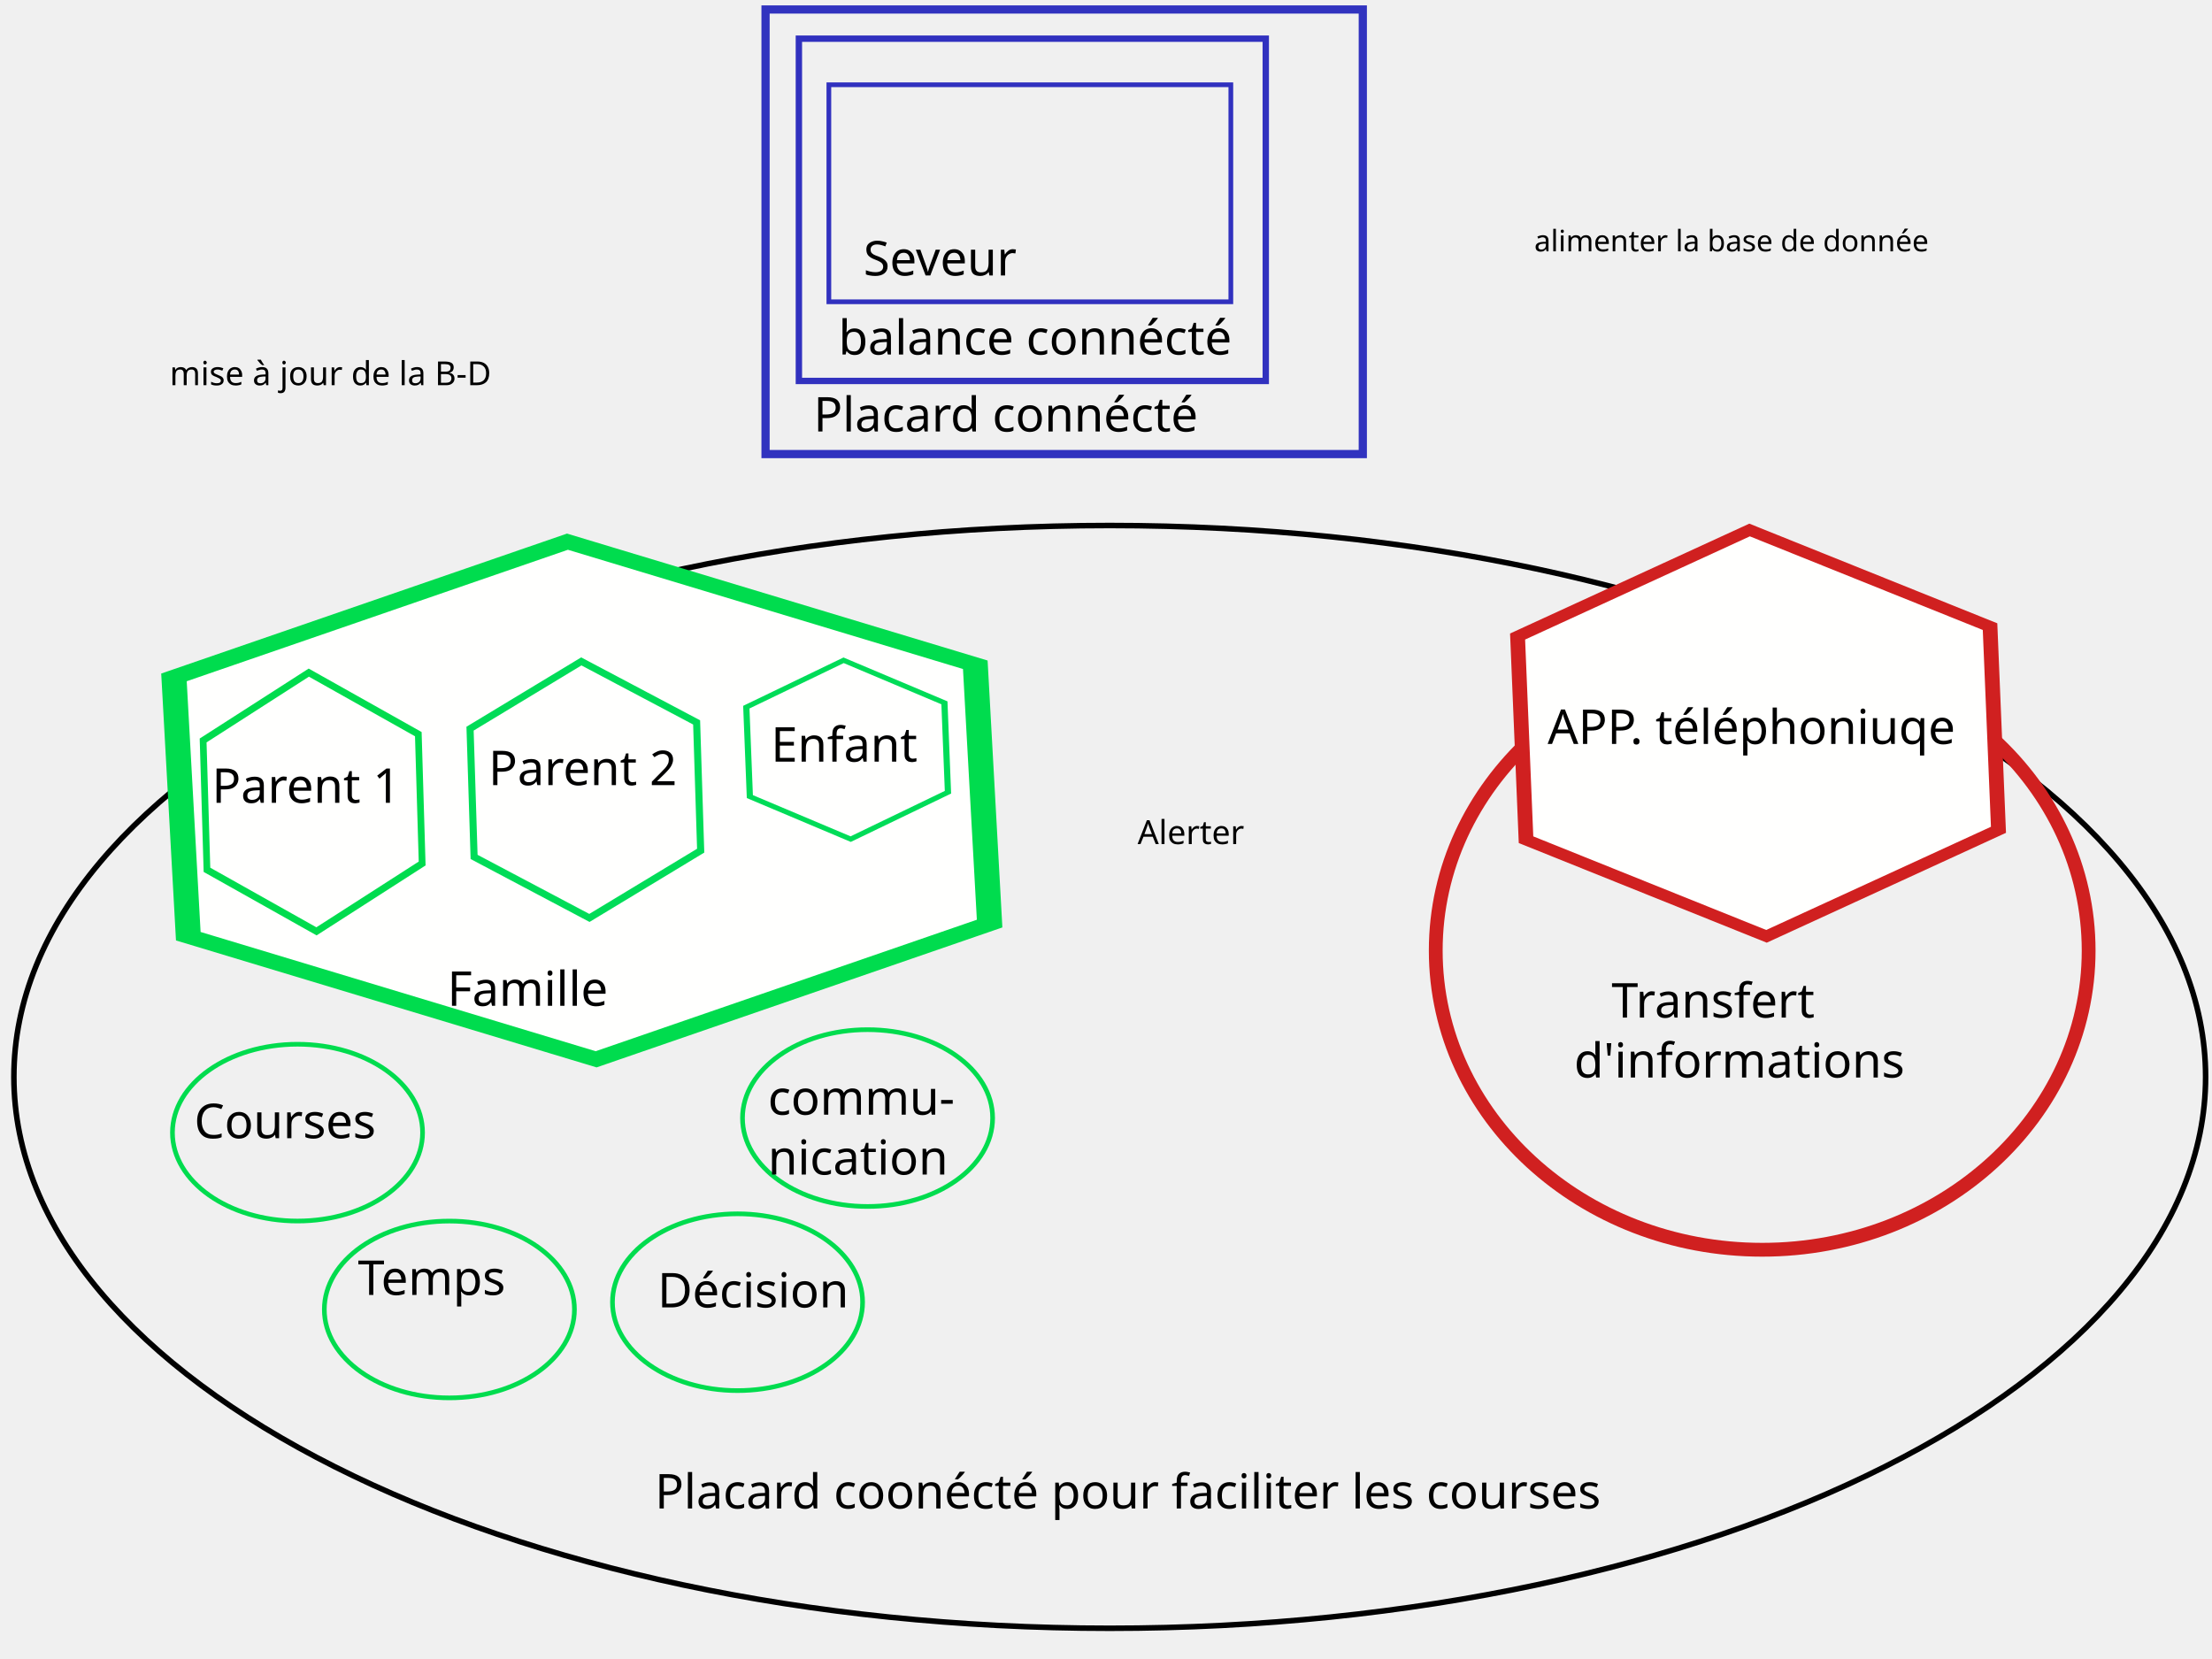
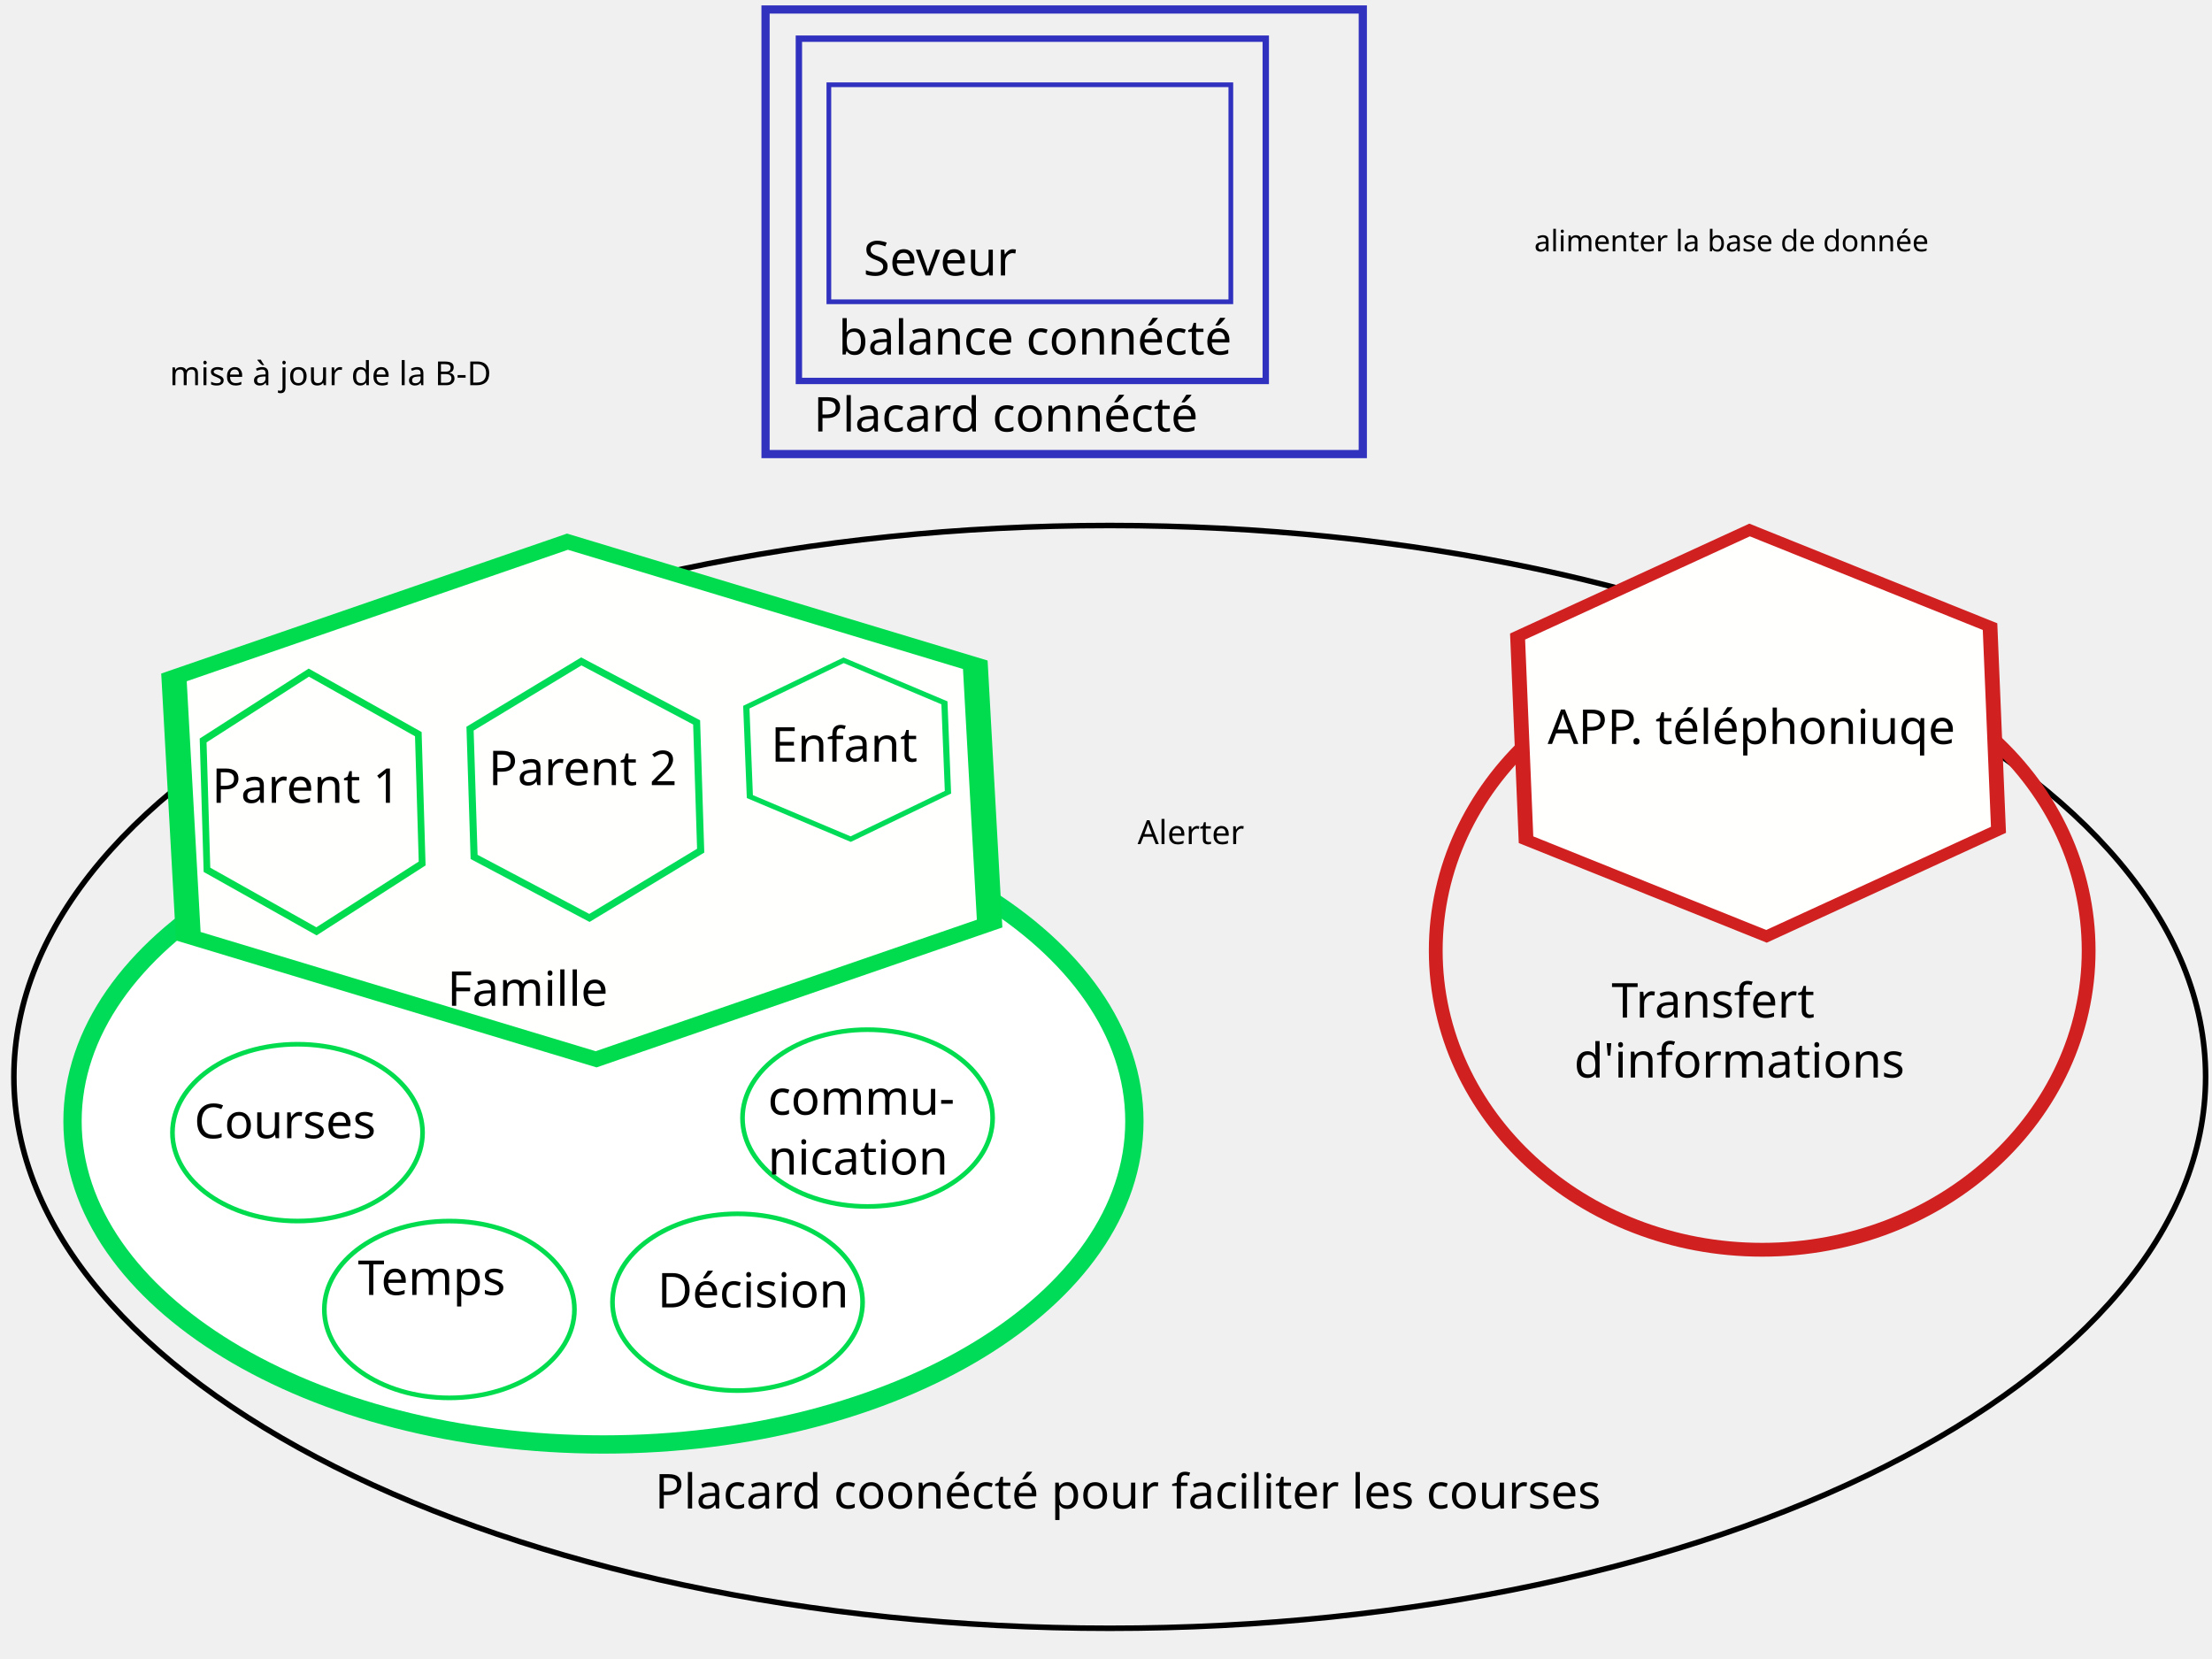
<svg xmlns="http://www.w3.org/2000/svg" width="800" height="600" viewBox="0 0 211.667 158.75" version="1.1" id="svg497">
  <defs id="defs491">
    <marker orient="auto" refY="0" refX="0" id="Arrow2Mstart" style="overflow:visible">
      <path id="path5213" style="fill:#f30800;fill-opacity:1;fill-rule:evenodd;stroke:#f30800;stroke-width:0.625;stroke-linejoin:round;stroke-opacity:1" d="M 8.719,4.034 -2.207,0.016 8.719,-4.002 c -1.745,2.372 -1.735,5.617 -6e-7,8.035 z" transform="scale(0.6)" />
    </marker>
  </defs>
  <g id="layer1" transform="translate(0,-138.25)">
+     <ellipse style="opacity:1;fill:#ffffff;fill-opacity:1;stroke:#00dc58;stroke-width:1.751;stroke-miterlimit:4;stroke-dasharray:none;stroke-opacity:1" id="path4572-9-6-4-0-5" cx="57.744" cy="245.545" rx="50.805" ry="30.927" />
    <ellipse style="opacity:1;fill:none;fill-opacity:1;stroke:#000000;stroke-width:0.53;stroke-miterlimit:4;stroke-dasharray:none;stroke-opacity:1" id="path4570" cx="106.192" cy="241.298" rx="104.863" ry="52.762" />
    <ellipse style="opacity:1;fill:none;fill-opacity:1;stroke:#d02020;stroke-width:1.321;stroke-miterlimit:4;stroke-dasharray:none;stroke-opacity:1" id="path4572-9-6-4-0" cx="168.625" cy="229.212" rx="31.238" ry="28.627" />
    <rect style="opacity:1;fill:none;fill-opacity:1;stroke:#3133bf;stroke-width:0.786;stroke-miterlimit:4;stroke-dasharray:none;stroke-opacity:1" id="rect4518-1-6" width="57.152" height="42.542" x="73.255" y="139.158" />
    <rect style="opacity:1;fill:none;fill-opacity:1;stroke:#3131bf;stroke-width:0.61;stroke-miterlimit:4;stroke-dasharray:none;stroke-opacity:1" id="rect4518-1-6-9" width="44.677" height="32.752" x="76.445" y="141.951" />
    <rect style="opacity:1;fill:none;fill-opacity:1;stroke:#3131bf;stroke-width:0.451;stroke-miterlimit:4;stroke-dasharray:none;stroke-opacity:1" id="rect4518-1-6-9-6" width="38.465" height="20.767" x="79.314" y="146.361" />
    <path transform="matrix(-1.562634,0.1810863,-0.3280622,-0.8746167,266.2394,326.3986)" d="m 129.558,139.517 -4.857,27.311 -26.08,9.449 -21.224,-17.862 4.857,-27.311 26.08,-9.449 z" id="path4520-0" style="opacity:1;fill:#fffffe;fill-opacity:1;stroke:#00dc4e;stroke-width:1.503;stroke-miterlimit:4;stroke-dasharray:none;stroke-opacity:1" />
    <path transform="matrix(0.9213133,-0.1421533,0.1934221,0.6865771,44.07799,120.8398)" d="m 129.558,139.517 -4.857,27.311 -26.08,9.449 -21.224,-17.862 4.857,-27.311 26.08,-9.449 z" id="path4520-0-3" style="opacity:1;fill:#fffffe;fill-opacity:1;stroke:#d02020;stroke-width:1.503;stroke-miterlimit:4;stroke-dasharray:none;stroke-opacity:1" />
    <path transform="matrix(0.4418387,-0.08974256,0.09276038,0.4334417,-3.525022,158.5316)" d="m 129.558,139.517 -4.857,27.311 -26.08,9.449 -21.224,-17.862 4.857,-27.311 26.08,-9.449 z" id="path4520-0-6-3" style="opacity:1;fill:#fffffe;fill-opacity:1;stroke:#00dc58;stroke-width:1.503;stroke-miterlimit:4;stroke-dasharray:none;stroke-opacity:1" />
    <g id="g5163" transform="matrix(0.9206246,0,0,0.8260152,6.100515,25.50833)">
      <path style="opacity:1;fill:#fffffe;fill-opacity:1;stroke:#00dc58;stroke-width:1.503;stroke-miterlimit:4;stroke-dasharray:none;stroke-opacity:1" id="path4520-0-6-3-9" d="m 129.558,139.517 -4.857,27.311 -26.08,9.449 -21.224,-17.862 4.857,-27.311 26.08,-9.449 z" transform="matrix(0.419633,-0.07574312,0.08809848,0.3658267,24.87936,176.6803)" />
    </g>
    <path style="opacity:1;fill:#fffffe;fill-opacity:1;stroke:#00dc4e;stroke-width:1.503;stroke-miterlimit:4;stroke-dasharray:none;stroke-opacity:1" id="use5165" d="m 129.558,139.517 -4.857,27.311 -26.08,9.449 -21.224,-17.862 4.857,-27.311 26.08,-9.449 z" transform="matrix(0.419633,-0.09050595,0.08809848,0.4371288,-26.62963,159.2396)" />
    <ellipse style="opacity:1;fill:none;fill-opacity:1;stroke:#00dc4e;stroke-width:0.444;stroke-miterlimit:4;stroke-dasharray:none;stroke-opacity:1" id="path4572-9-6-4" cx="70.575" cy="262.858" rx="11.967" ry="8.459" />
    <ellipse style="opacity:1;fill:none;fill-opacity:1;stroke:#00dc4e;stroke-width:0.444;stroke-miterlimit:4;stroke-dasharray:none;stroke-opacity:1" id="path4572-9-6-4-4" cx="43.002" cy="263.554" rx="11.967" ry="8.459" />
    <ellipse style="opacity:1;fill:none;fill-opacity:1;stroke:#00dc4e;stroke-width:0.444;stroke-miterlimit:4;stroke-dasharray:none;stroke-opacity:1" id="path4572-9-6-4-6" cx="83.018" cy="245.238" rx="11.967" ry="8.459" />
    <ellipse style="opacity:1;fill:none;fill-opacity:1;stroke:#00dc4e;stroke-width:0.444;stroke-miterlimit:4;stroke-dasharray:none;stroke-opacity:1" id="path4572-9-6-4-6-2" cx="28.469" cy="246.632" rx="11.967" ry="8.459" />
    <text xml:space="preserve" style="font-style:normal;font-weight:normal;font-size:10.583px;line-height:1.25;font-family:sans-serif;letter-spacing:0px;word-spacing:0px;fill:#000000;fill-opacity:1;stroke:none;stroke-width:0.265" x="161.856" y="208.805" id="text5233">
      <tspan id="tspan5231" x="161.856" y="218.461" style="stroke-width:0.265" />
    </text>
    <text xml:space="preserve" style="font-style:normal;font-weight:normal;font-size:4.586px;line-height:1.25;font-family:sans-serif;letter-spacing:0px;word-spacing:0px;fill:#000000;fill-opacity:1;stroke:none;stroke-width:0.265" x="151.503" y="205.421" id="text5237">
      <tspan id="tspan5235" x="151.503" y="209.605" style="stroke-width:0.265" />
    </text>
    <text xml:space="preserve" style="font-style:normal;font-weight:normal;font-size:4.586px;line-height:1.25;font-family:sans-serif;letter-spacing:0px;word-spacing:0px;fill:#000000;fill-opacity:1;stroke:none;stroke-width:0.265" x="148.094" y="209.438" id="text5241">
      <tspan id="tspan5239" x="148.094" y="209.438" style="stroke-width:0.265">APP. téléphoniuqe</tspan>
    </text>
    <text xml:space="preserve" style="font-style:normal;font-weight:normal;font-size:4.586px;line-height:1.25;font-family:sans-serif;letter-spacing:0px;word-spacing:0px;fill:#000000;fill-opacity:1;stroke:none;stroke-width:0.265" x="150.628" y="235.622" id="text5245">
      <tspan id="tspan5243" x="150.628" y="235.622" style="stroke-width:0.265">   Transfert </tspan>
      <tspan x="150.628" y="241.355" style="stroke-width:0.265" id="tspan5247">d'informations</tspan>
    </text>
    <text xml:space="preserve" style="font-style:normal;font-weight:normal;font-size:4.586px;line-height:1.25;font-family:sans-serif;letter-spacing:0px;word-spacing:0px;fill:#000000;fill-opacity:1;stroke:none;stroke-width:0.265" x="42.795" y="234.496" id="text5251">
      <tspan id="tspan5249" x="42.795" y="234.496" style="stroke-width:0.265">Famille</tspan>
    </text>
    <text xml:space="preserve" style="font-style:normal;font-weight:normal;font-size:4.586px;line-height:1.25;font-family:sans-serif;letter-spacing:0px;word-spacing:0px;fill:#000000;fill-opacity:1;stroke:none;stroke-width:0.265" x="23.932" y="214.225" id="text5255">
      <tspan x="23.932" y="218.409" style="stroke-width:0.265" id="tspan5257" />
    </text>
    <text xml:space="preserve" style="font-style:normal;font-weight:normal;font-size:4.586px;line-height:1.25;font-family:sans-serif;letter-spacing:0px;word-spacing:0px;fill:#000000;fill-opacity:1;stroke:none;stroke-width:0.265" x="21.116" y="215.914" id="text5263">
      <tspan id="tspan5261" x="21.116" y="220.098" style="stroke-width:0.265" />
    </text>
    <text xml:space="preserve" style="font-style:normal;font-weight:normal;font-size:4.586px;line-height:1.25;font-family:sans-serif;letter-spacing:0px;word-spacing:0px;fill:#000000;fill-opacity:1;stroke:none;stroke-width:0.265" x="20.271" y="215.069" id="text5267">
      <tspan id="tspan5265" x="20.271" y="215.069" style="stroke-width:0.265">Parent 1</tspan>
    </text>
    <text xml:space="preserve" style="font-style:normal;font-weight:normal;font-size:4.586px;line-height:1.25;font-family:sans-serif;letter-spacing:0px;word-spacing:0px;fill:#000000;fill-opacity:1;stroke:none;stroke-width:0.265" x="46.737" y="213.38" id="text5271">
      <tspan id="tspan5269" x="46.737" y="213.38" style="stroke-width:0.265">Parent 2</tspan>
    </text>
    <text xml:space="preserve" style="font-style:normal;font-weight:normal;font-size:4.586px;line-height:1.25;font-family:sans-serif;letter-spacing:0px;word-spacing:0px;fill:#000000;fill-opacity:1;stroke:none;stroke-width:0.265" x="73.766" y="211.128" id="text5275">
      <tspan id="tspan5273" x="73.766" y="211.128" style="stroke-width:0.265">Enfant</tspan>
    </text>
    <text xml:space="preserve" style="font-style:normal;font-weight:normal;font-size:4.586px;line-height:1.25;font-family:sans-serif;letter-spacing:0px;word-spacing:0px;fill:#000000;fill-opacity:1;stroke:none;stroke-width:0.265" x="18.582" y="247.166" id="text5279">
      <tspan id="tspan5277" x="18.582" y="247.166" style="stroke-width:0.265">Courses</tspan>
    </text>
    <text xml:space="preserve" style="font-style:normal;font-weight:normal;font-size:4.586px;line-height:1.25;font-family:sans-serif;letter-spacing:0px;word-spacing:0px;fill:#000000;fill-opacity:1;stroke:none;stroke-width:0.265" x="73.484" y="244.914" id="text5283">
      <tspan id="tspan5281" x="73.484" y="244.914" style="stroke-width:0.265">commu-</tspan>
      <tspan x="73.484" y="250.646" style="stroke-width:0.265" id="tspan5285">nication</tspan>
    </text>
    <text xml:space="preserve" style="font-style:normal;font-weight:normal;font-size:4.586px;line-height:1.25;font-family:sans-serif;letter-spacing:0px;word-spacing:0px;fill:#000000;fill-opacity:1;stroke:none;stroke-width:0.265" x="34.243" y="262.16" id="text5289">
      <tspan id="tspan5287" x="34.243" y="262.16" style="stroke-width:0.265">Temps</tspan>
    </text>
    <text xml:space="preserve" style="font-style:normal;font-weight:normal;font-size:4.586px;line-height:1.25;font-family:sans-serif;letter-spacing:0px;word-spacing:0px;fill:#000000;fill-opacity:1;stroke:none;stroke-width:0.265" x="62.911" y="263.355" id="text5293">
      <tspan id="tspan5291" x="62.911" y="263.355" style="stroke-width:0.265">Décision</tspan>
    </text>
    <text xml:space="preserve" style="font-style:normal;font-weight:normal;font-size:4.586px;line-height:1.25;font-family:sans-serif;letter-spacing:0px;word-spacing:0px;fill:#000000;fill-opacity:1;stroke:none;stroke-width:0.265" x="77.842" y="179.54" id="text5297">
      <tspan id="tspan5295" x="77.842" y="179.54" style="stroke-width:0.265">Placard connécté</tspan>
    </text>
    <text xml:space="preserve" style="font-style:normal;font-weight:normal;font-size:4.586px;line-height:1.25;font-family:sans-serif;letter-spacing:0px;word-spacing:0px;fill:#000000;fill-opacity:1;stroke:none;stroke-width:0.265" x="80.231" y="172.174" id="text5301">
      <tspan id="tspan5299" x="80.231" y="172.174" style="stroke-width:0.265">balance connécté</tspan>
    </text>
    <text xml:space="preserve" style="font-style:normal;font-weight:normal;font-size:4.586px;line-height:1.25;font-family:sans-serif;letter-spacing:0px;word-spacing:0px;fill:#000000;fill-opacity:1;stroke:none;stroke-width:0.265" x="82.62" y="164.609" id="text5305">
      <tspan id="tspan5303" x="82.62" y="164.609" style="stroke-width:0.265">Seveur </tspan>
    </text>
    <flowRoot xml:space="preserve" id="flowRoot5307" style="fill:black;fill-opacity:1;stroke:none;font-family:sans-serif;font-style:normal;font-weight:normal;font-size:17.333px;line-height:1.25;letter-spacing:0px;word-spacing:0px">
      <flowRegion id="flowRegion5309">
        <rect id="rect5311" width="249.812" height="299.473" x="518.435" y="159.819" />
      </flowRegion>
      <flowPara id="flowPara5313" />
    </flowRoot>
    <text xml:space="preserve" style="font-style:normal;font-weight:normal;font-size:4.586px;line-height:1.25;font-family:sans-serif;letter-spacing:0px;word-spacing:0px;fill:#000000;fill-opacity:1;stroke:none;stroke-width:0.265" x="85.987" y="283.507" id="text6779">
      <tspan id="tspan6777" x="85.987" y="287.691" style="stroke-width:0.265" />
    </text>
    <text xml:space="preserve" style="font-style:normal;font-weight:normal;font-size:4.586px;line-height:1.25;font-family:sans-serif;letter-spacing:0px;word-spacing:0px;fill:#000000;fill-opacity:1;stroke:none;stroke-width:0.265" x="62.661" y="282.593" id="text6783">
      <tspan id="tspan6781" x="62.661" y="282.593" style="stroke-width:0.265">Placard coonécté pour faciliter les courses</tspan>
    </text>
    <path style="fill:none;fill-rule:evenodd;stroke:#000000;stroke-width:0.265px;stroke-linecap:butt;stroke-linejoin:miter;stroke-opacity:1" d="m 156.88,160.473 v 0" id="path6797" />
    <text xml:space="preserve" style="font-style:normal;font-weight:normal;font-size:1.411px;line-height:1.25;font-family:sans-serif;letter-spacing:0px;word-spacing:0px;fill:#000000;fill-opacity:1;stroke:none;stroke-width:0.265" x="146.818" y="162.303" id="text6830">
      <tspan id="tspan6828" x="146.818" y="162.303" style="stroke-width:0.265;font-size:2.822px">alimenter la base de donnée</tspan>
    </text>
    <text xml:space="preserve" style="font-style:normal;font-weight:normal;font-size:3.175px;line-height:1.25;font-family:sans-serif;letter-spacing:0px;word-spacing:0px;fill:#000000;fill-opacity:1;stroke:none;stroke-width:0.265;" x="109.999" y="220.618" id="text6834">
      <tspan id="tspan6832" x="109.999" y="221.905" style="stroke-width:0.265;font-size:3.175px;" />
    </text>
    <text xml:space="preserve" style="font-style:normal;font-weight:normal;font-size:1.411px;line-height:1.25;font-family:sans-serif;letter-spacing:0px;word-spacing:0px;fill:#000000;fill-opacity:1;stroke:none;stroke-width:0.265" x="108.856" y="219.017" id="text6838">
      <tspan id="tspan6836" x="108.856" y="219.017" style="stroke-width:0.265;font-size:3.175px">Alerter</tspan>
    </text>
    <text xml:space="preserve" style="font-style:normal;font-weight:normal;font-size:1.411px;line-height:1.25;font-family:sans-serif;letter-spacing:0px;word-spacing:0px;fill:#000000;fill-opacity:1;stroke:none;stroke-width:0.265" x="16.237" y="175.109" id="text6842">
      <tspan id="tspan6840" x="16.237" y="175.109" style="font-size:3.175px;stroke-width:0.265">mise à jour de la B-D</tspan>
    </text>
  </g>
</svg>
